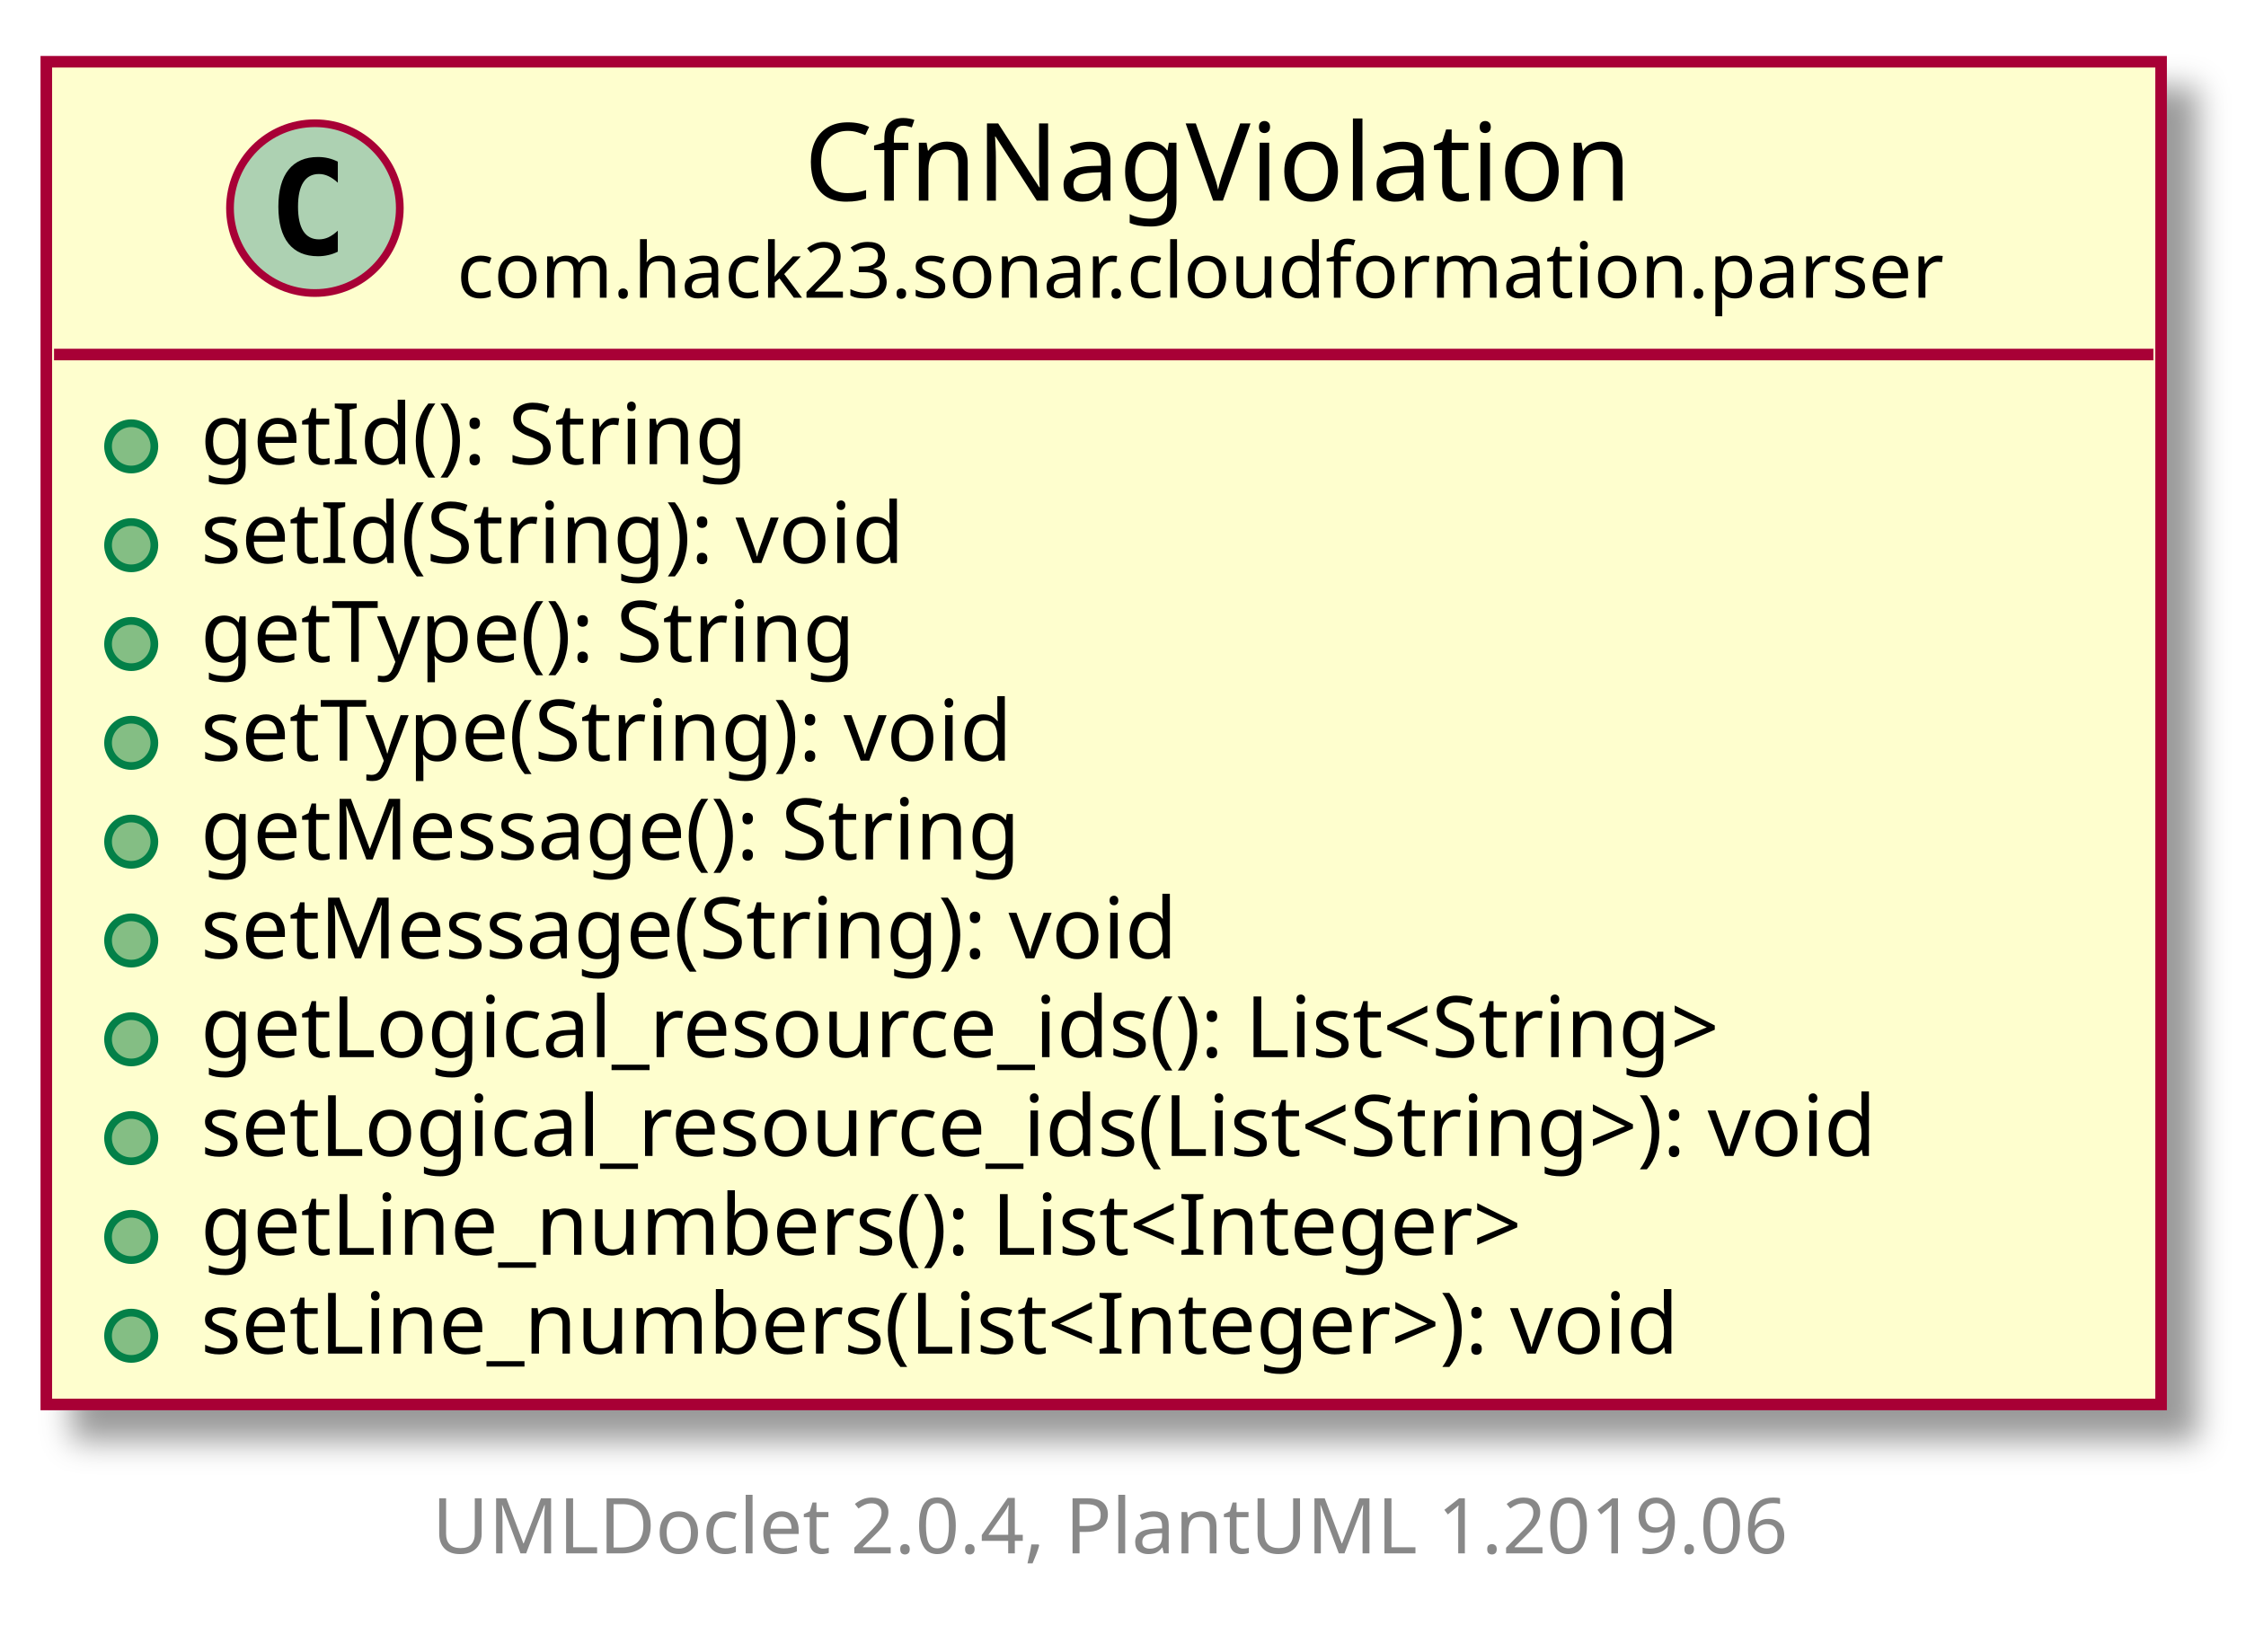
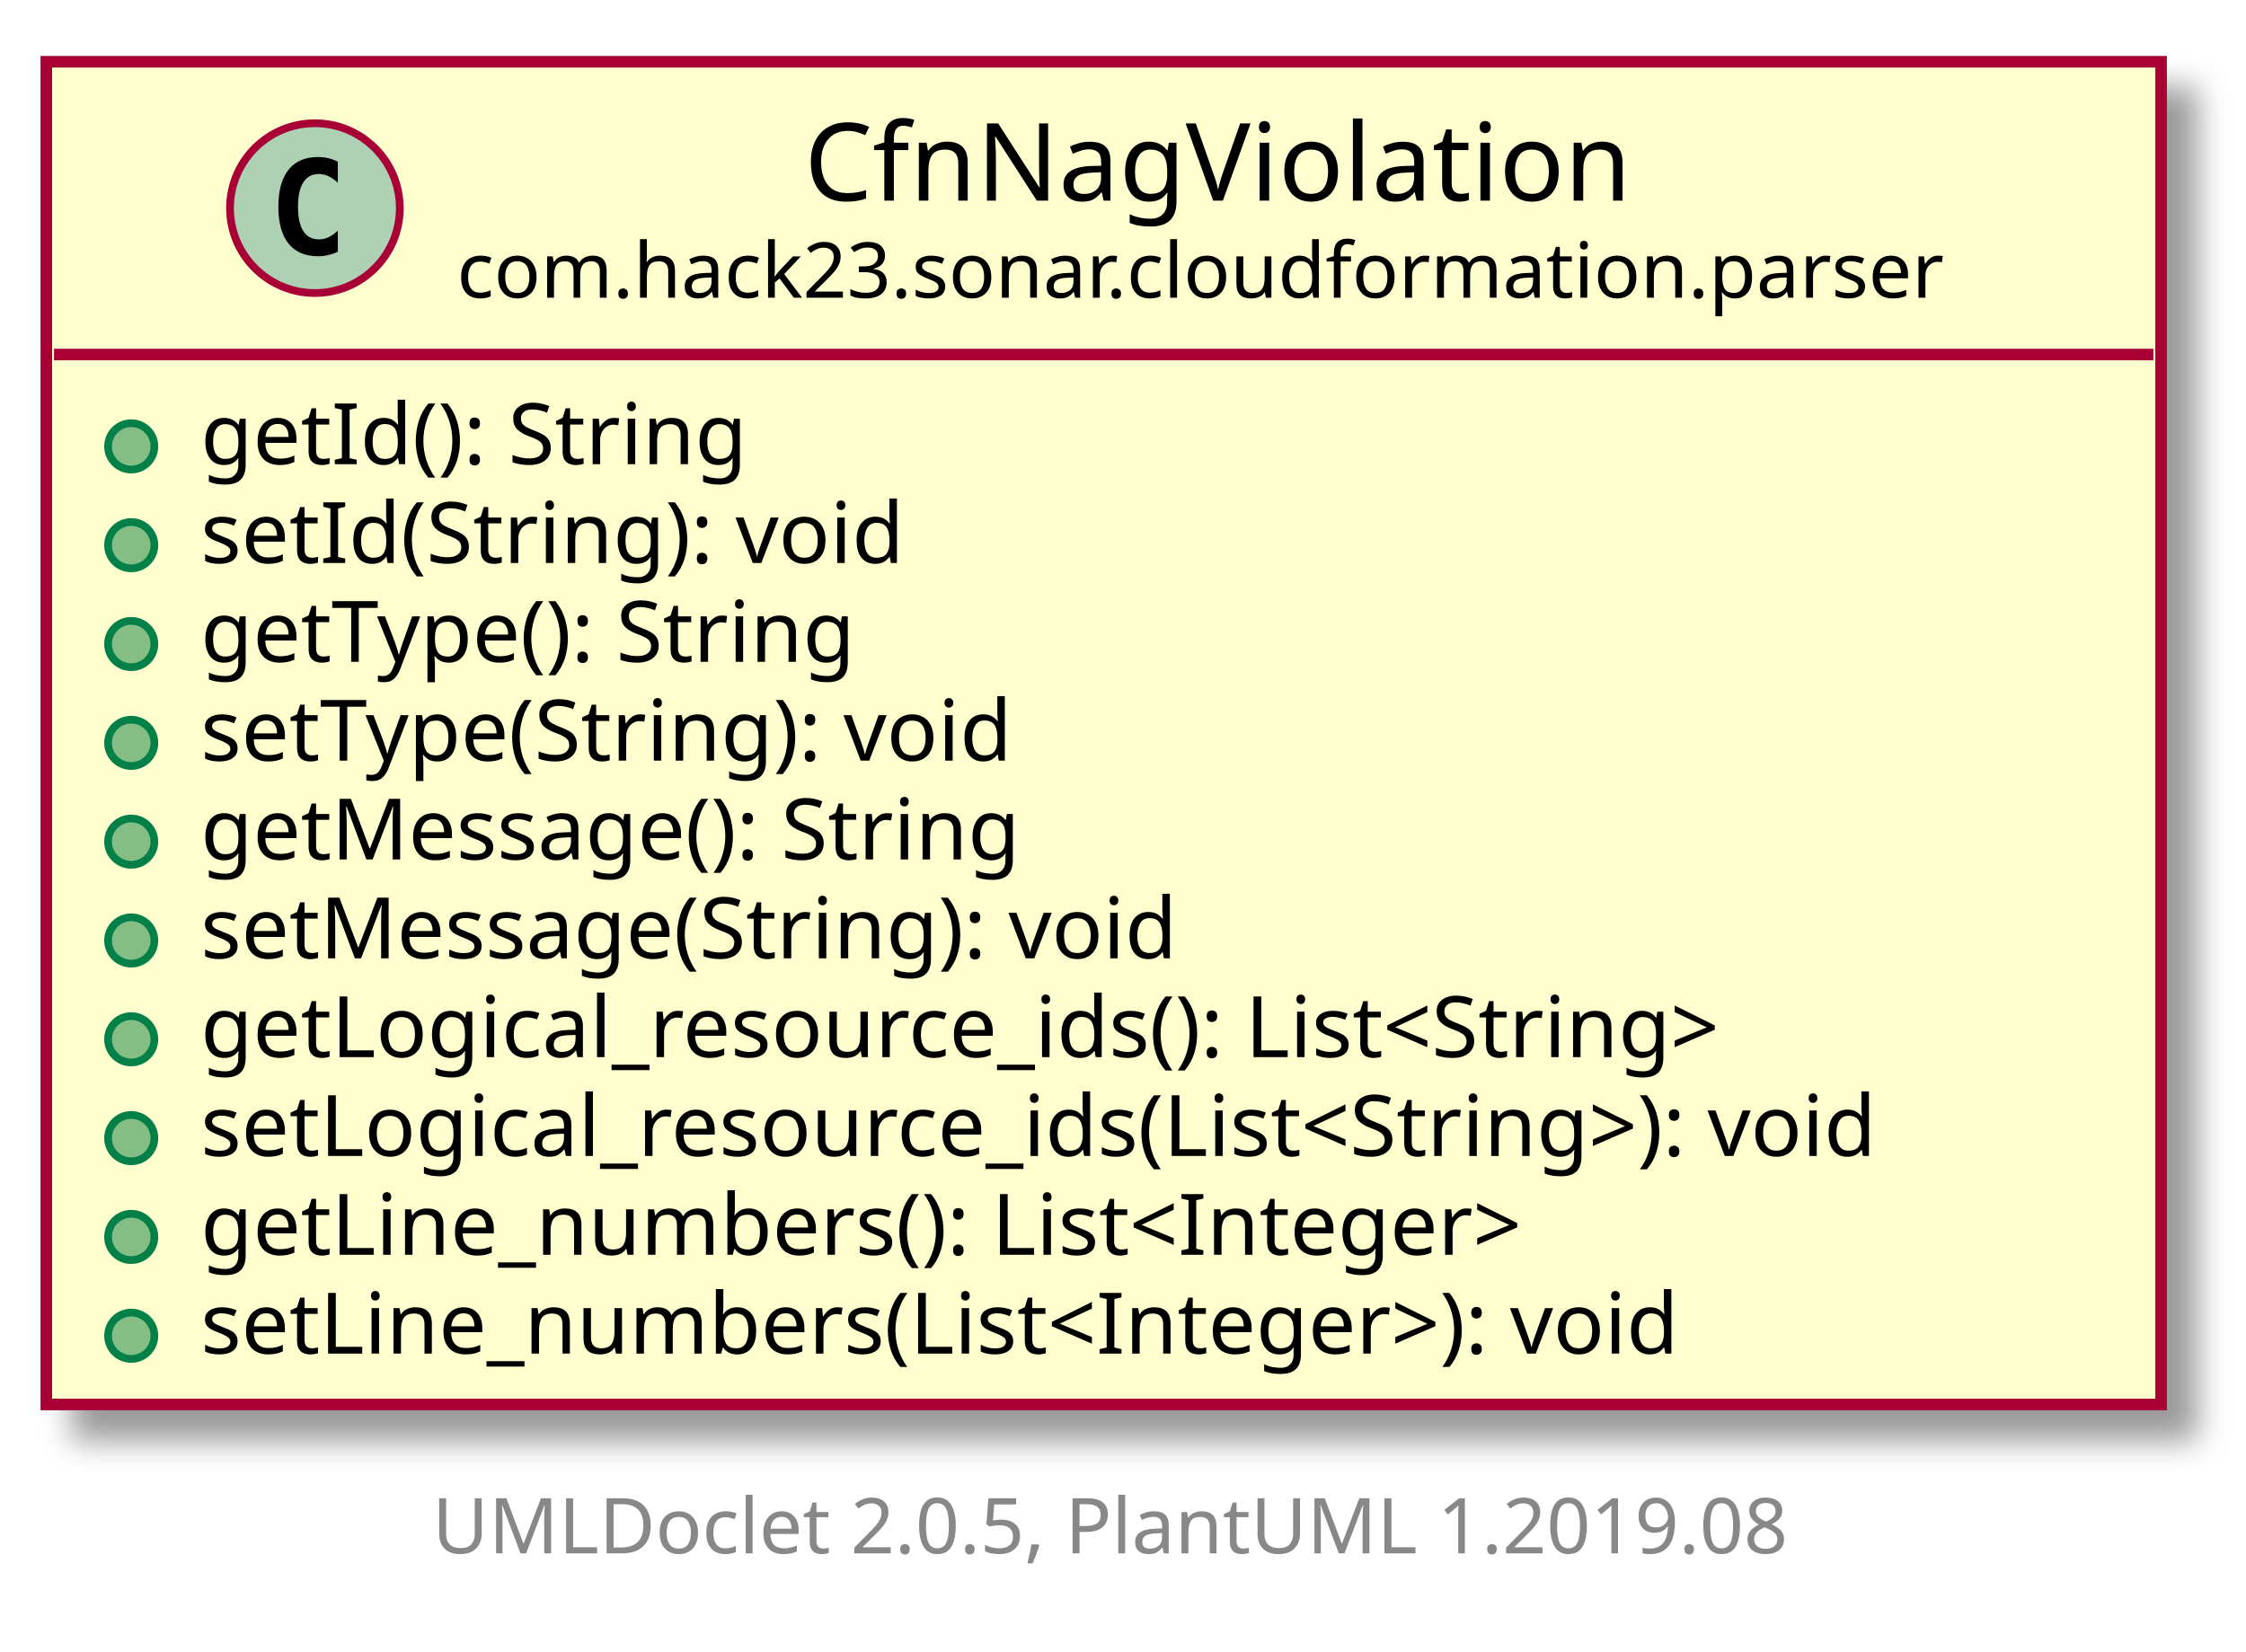
<svg xmlns="http://www.w3.org/2000/svg" xmlns:xlink="http://www.w3.org/1999/xlink" contentScriptType="application/ecmascript" contentStyleType="text/css" height="214px" preserveAspectRatio="none" style="width:291px;height:214px;" version="1.1" viewBox="0 0 291 214" width="291px" zoomAndPan="magnify">
  <defs>
-     <filter height="300%" id="fngfqsu48agup" width="300%" x="-1" y="-1">
+     <filter height="300%" id="f1mc6iwvc9z8z8" width="300%" x="-1" y="-1">
      <feGaussianBlur result="blurOut" stdDeviation="2.0" />
      <feColorMatrix in="blurOut" result="blurOut2" type="matrix" values="0 0 0 0 0 0 0 0 0 0 0 0 0 0 0 0 0 0 .4 0" />
      <feOffset dx="4.0" dy="4.0" in="blurOut2" result="blurOut3" />
      <feBlend in="SourceGraphic" in2="blurOut3" mode="normal" />
    </filter>
  </defs>
  <g>
    <a href="CfnNagViolation.html" target="_top" xlink:actuate="onRequest" xlink:show="new" xlink:title="CfnNagViolation.html" xlink:type="simple">
-       <rect fill="#FEFECE" filter="url(#fngfqsu48agup)" height="173.984" id="com.hack23.sonar.cloudformation.parser.CfnNagViolation" style="stroke: #A80036; stroke-width: 1.5;" width="274" x="6" y="8" />
+       <rect fill="#FEFECE" filter="url(#f1mc6iwvc9z8z8)" height="173.984" id="com.hack23.sonar.cloudformation.parser.CfnNagViolation" style="stroke: #A80036; stroke-width: 1.5;" width="274" x="6" y="8" />
      <ellipse cx="40.8" cy="26.969" fill="#ADD1B2" rx="11" ry="11" style="stroke: #A80036; stroke-width: 1.0;" />
      <path d="M43.769,32.609 Q43.191,32.906 42.55,33.047 Q41.909,33.203 41.206,33.203 Q38.706,33.203 37.378,31.562 Q36.066,29.906 36.066,26.781 Q36.066,23.656 37.378,22 Q38.706,20.344 41.206,20.344 Q41.909,20.344 42.55,20.5 Q43.206,20.656 43.769,20.953 L43.769,23.672 Q43.144,23.094 42.55,22.828 Q41.956,22.547 41.331,22.547 Q39.987,22.547 39.3,23.625 Q38.612,24.688 38.612,26.781 Q38.612,28.875 39.3,29.953 Q39.987,31.016 41.331,31.016 Q41.956,31.016 42.55,30.75 Q43.144,30.469 43.769,29.891 L43.769,32.609 Z " />
      <text fill="#000000" font-family="sans-serif" font-size="14" lengthAdjust="spacingAndGlyphs" textLength="108" x="104.2" y="25.995">CfnNagViolation</text>
      <text fill="#000000" font-family="sans-serif" font-size="10" lengthAdjust="spacingAndGlyphs" textLength="198" x="59.2" y="38.579">com.hack23.sonar.cloudformation.parser</text>
      <line style="stroke: #A80036; stroke-width: 1.5;" x1="7" x2="279" y1="45.938" y2="45.938" />
      <ellipse cx="17" cy="57.84" fill="#84BE84" rx="3" ry="3" style="stroke: #038048; stroke-width: 1.0;" />
      <text fill="#000000" font-family="sans-serif" font-size="11" lengthAdjust="spacingAndGlyphs" textLength="78" x="26" y="60.148">getId(): String</text>
      <ellipse cx="17" cy="70.644" fill="#84BE84" rx="3" ry="3" style="stroke: #038048; stroke-width: 1.0;" />
      <text fill="#000000" font-family="sans-serif" font-size="11" lengthAdjust="spacingAndGlyphs" textLength="101" x="26" y="72.953">setId(String): void</text>
      <ellipse cx="17" cy="83.449" fill="#84BE84" rx="3" ry="3" style="stroke: #038048; stroke-width: 1.0;" />
      <text fill="#000000" font-family="sans-serif" font-size="11" lengthAdjust="spacingAndGlyphs" textLength="95" x="26" y="85.757">getType(): String</text>
      <ellipse cx="17" cy="96.254" fill="#84BE84" rx="3" ry="3" style="stroke: #038048; stroke-width: 1.0;" />
      <text fill="#000000" font-family="sans-serif" font-size="11" lengthAdjust="spacingAndGlyphs" textLength="118" x="26" y="98.562">setType(String): void</text>
      <ellipse cx="17" cy="109.059" fill="#84BE84" rx="3" ry="3" style="stroke: #038048; stroke-width: 1.0;" />
      <text fill="#000000" font-family="sans-serif" font-size="11" lengthAdjust="spacingAndGlyphs" textLength="119" x="26" y="111.367">getMessage(): String</text>
      <ellipse cx="17" cy="121.863" fill="#84BE84" rx="3" ry="3" style="stroke: #038048; stroke-width: 1.0;" />
      <text fill="#000000" font-family="sans-serif" font-size="11" lengthAdjust="spacingAndGlyphs" textLength="142" x="26" y="124.171">setMessage(String): void</text>
      <ellipse cx="17" cy="134.668" fill="#84BE84" rx="3" ry="3" style="stroke: #038048; stroke-width: 1.0;" />
      <text fill="#000000" font-family="sans-serif" font-size="11" lengthAdjust="spacingAndGlyphs" textLength="225" x="26" y="136.976">getLogical_resource_ids(): List&lt;String&gt;</text>
      <ellipse cx="17" cy="147.473" fill="#84BE84" rx="3" ry="3" style="stroke: #038048; stroke-width: 1.0;" />
      <text fill="#000000" font-family="sans-serif" font-size="11" lengthAdjust="spacingAndGlyphs" textLength="248" x="26" y="149.781">setLogical_resource_ids(List&lt;String&gt;): void</text>
      <ellipse cx="17" cy="160.277" fill="#84BE84" rx="3" ry="3" style="stroke: #038048; stroke-width: 1.0;" />
      <text fill="#000000" font-family="sans-serif" font-size="11" lengthAdjust="spacingAndGlyphs" textLength="192" x="26" y="162.585">getLine_numbers(): List&lt;Integer&gt;</text>
      <ellipse cx="17" cy="173.082" fill="#84BE84" rx="3" ry="3" style="stroke: #038048; stroke-width: 1.0;" />
      <text fill="#000000" font-family="sans-serif" font-size="11" lengthAdjust="spacingAndGlyphs" textLength="215" x="26" y="175.39">setLine_numbers(List&lt;Integer&gt;): void</text>
    </a>
-     <text fill="#888888" font-family="sans-serif" font-size="10" lengthAdjust="spacingAndGlyphs" textLength="186" x="56" y="201.282">UMLDoclet 2.0.4, PlantUML 1.2019.06</text>
+     <text fill="#888888" font-family="sans-serif" font-size="10" lengthAdjust="spacingAndGlyphs" textLength="186" x="56" y="201.282">UMLDoclet 2.0.5, PlantUML 1.2019.08</text>
  </g>
</svg>
